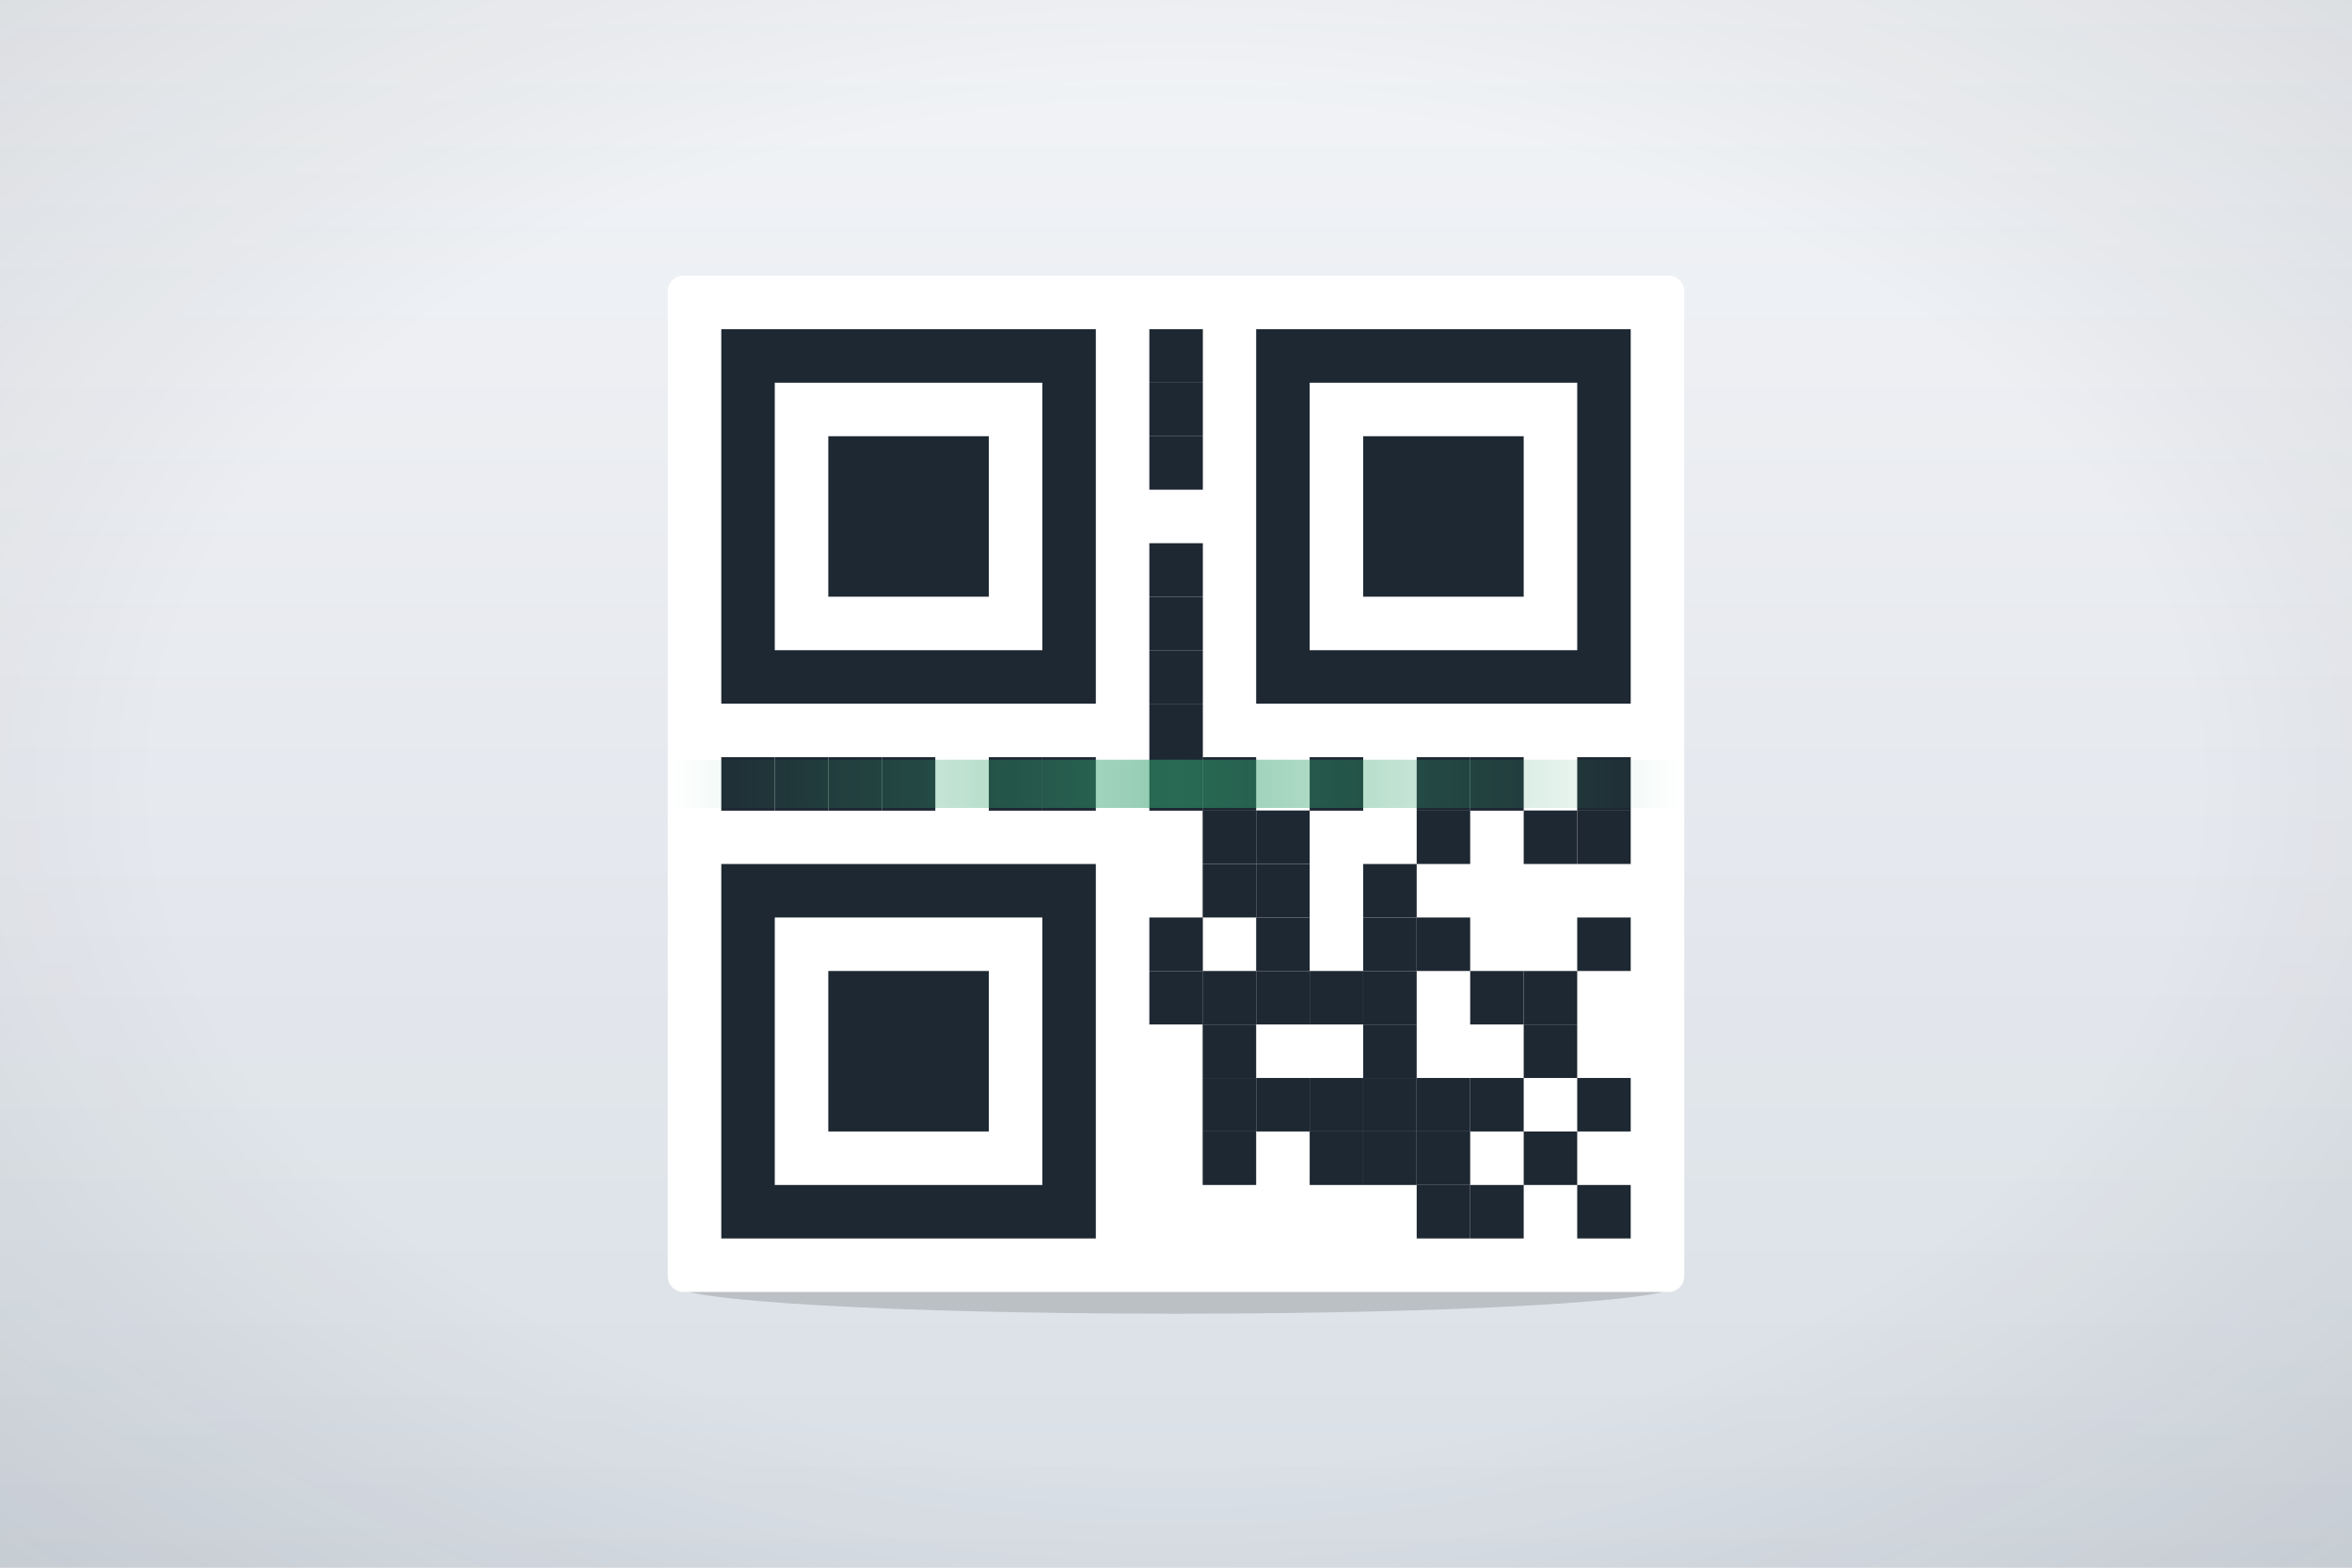
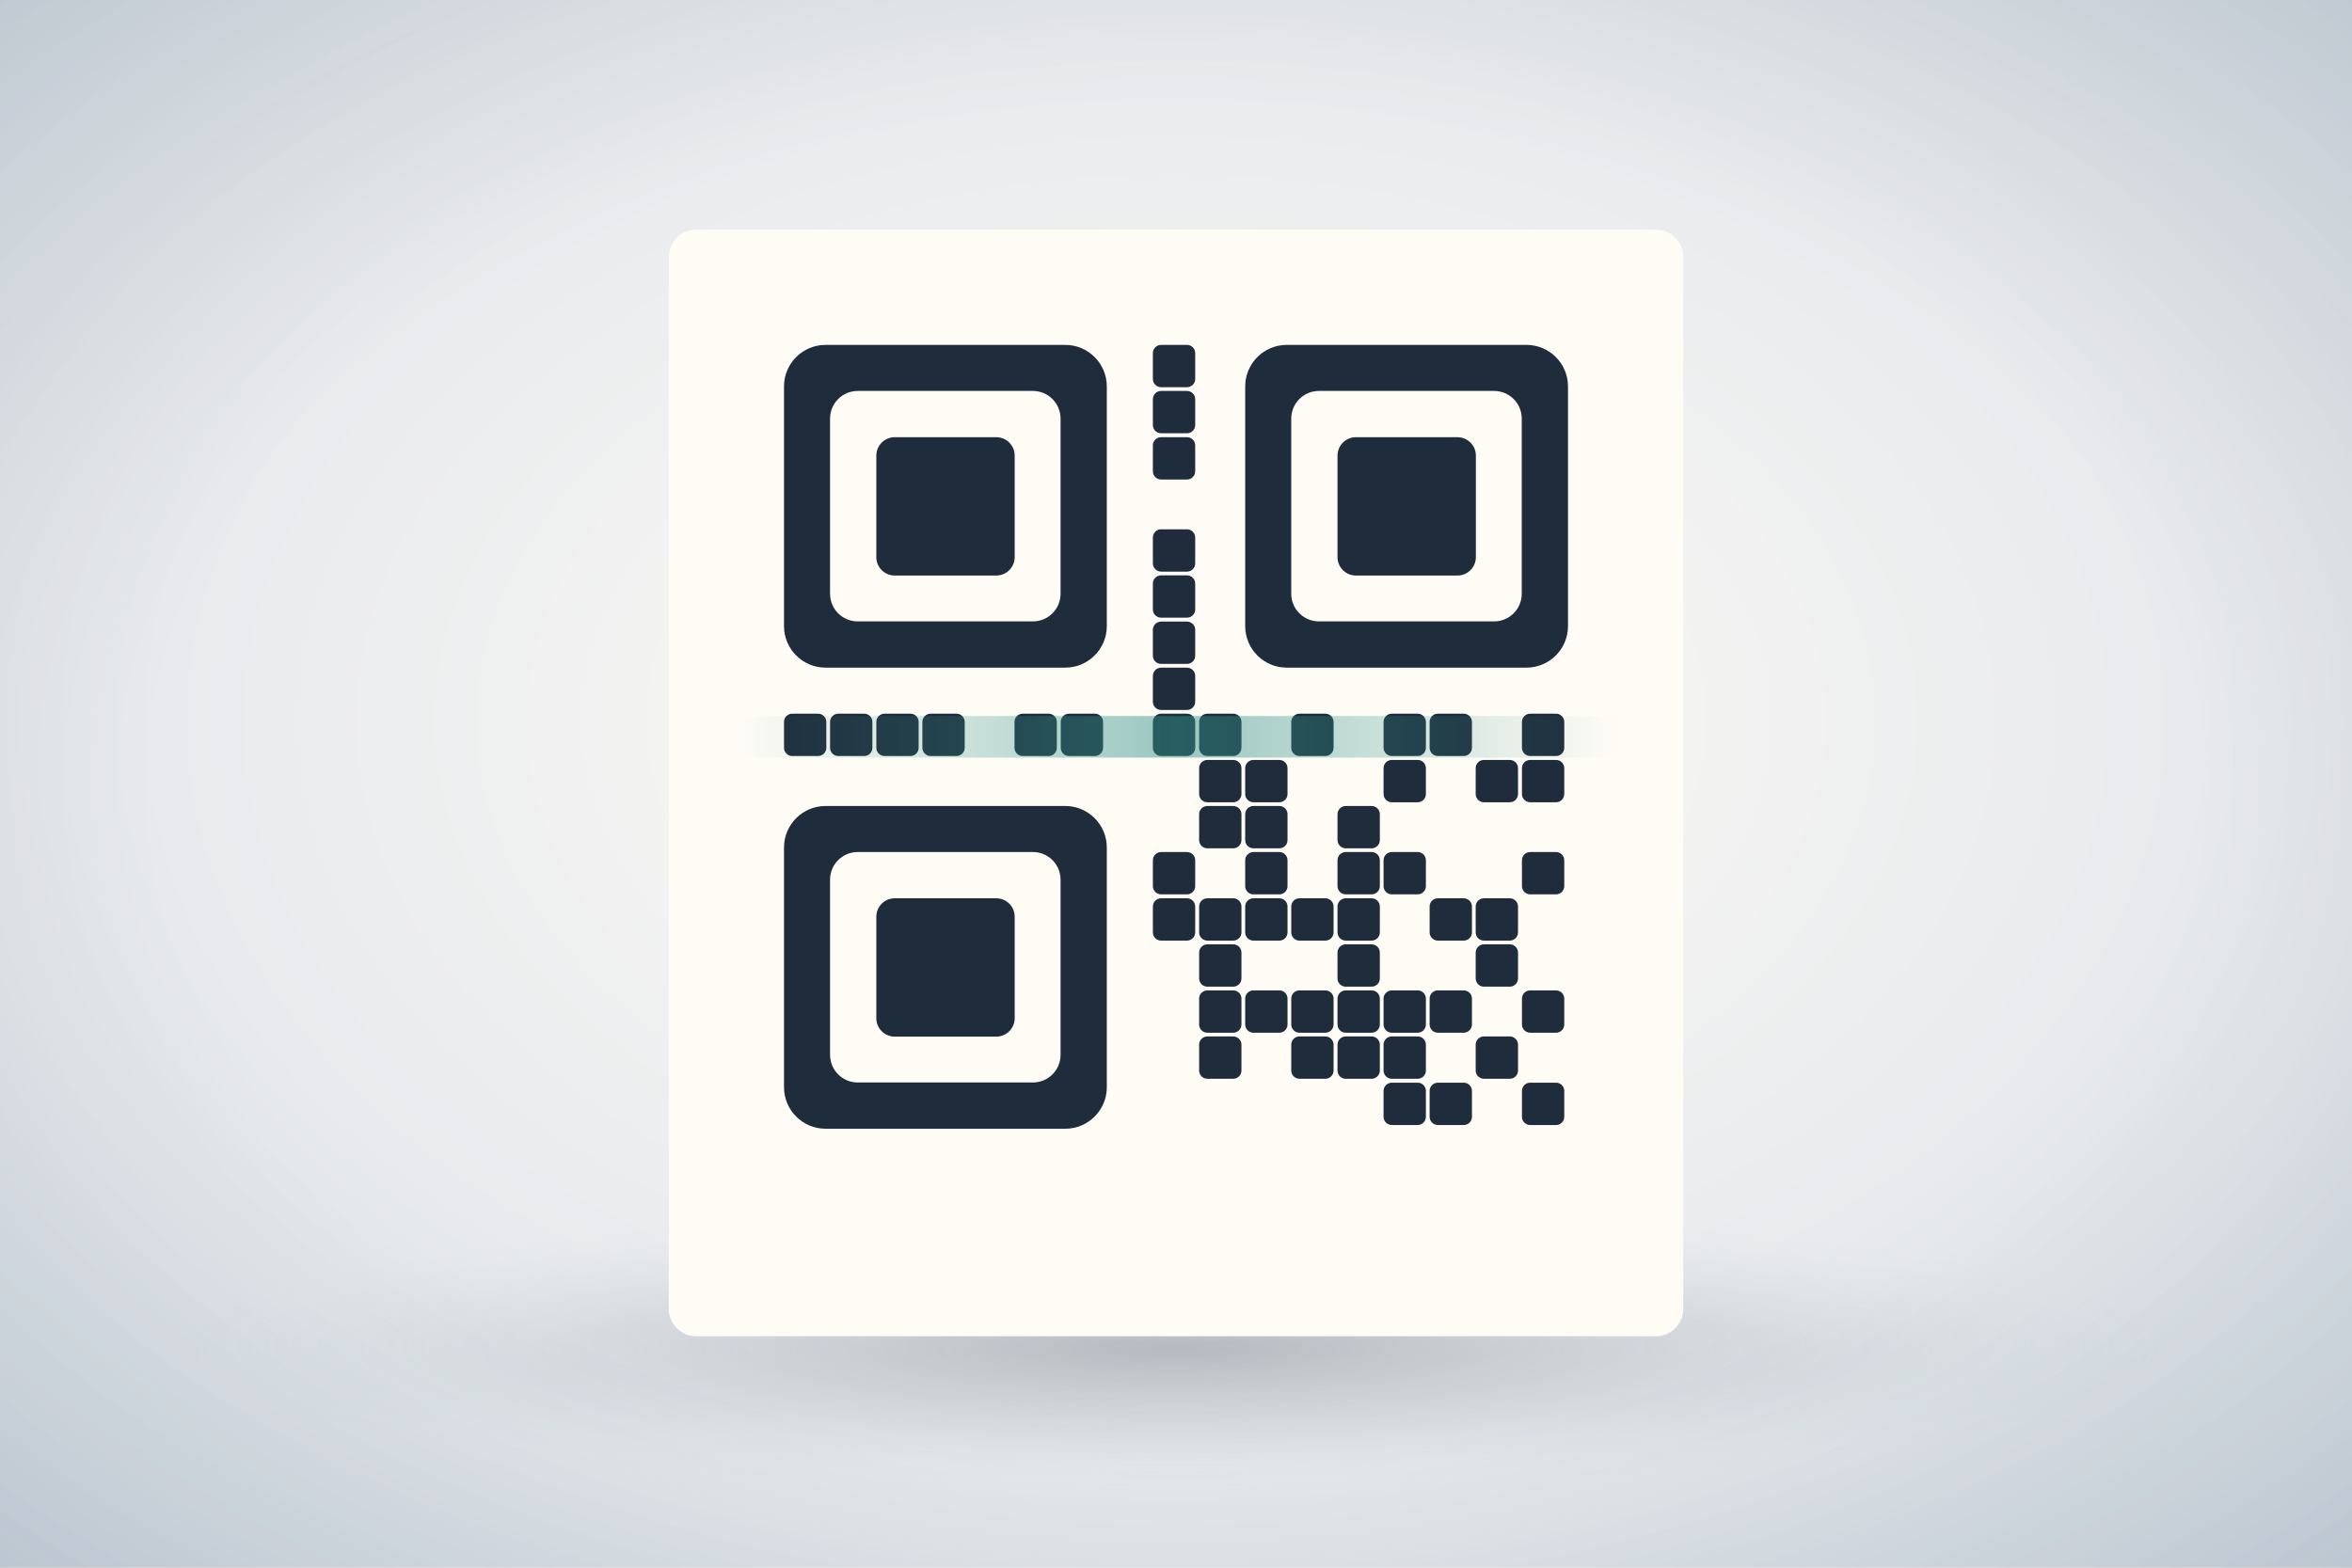
<svg xmlns="http://www.w3.org/2000/svg" id="la-qr-code" width="1200" height="800" viewBox="0 0 1200 800" preserveAspectRatio="xMidYMid meet" aria-hidden="true" focusable="false">
  <style>
    @keyframes la-qr-code-sweep { 0% { transform:translateY(-190px) } 50% { transform:translateY(190px) } 100% { transform:translateY(-190px) } }
    #la-qr-code .scan { animation: la-qr-code-sweep 3.4s cubic-bezier(.4,0,.2,1) infinite; }
  @media (prefers-reduced-motion: reduce) { #la-qr-code * { animation: none !important } }</style>
  <defs>
-     <linearGradient id="lg0" x1="0" y1="0" x2="0" y2="1">
-       <stop offset="0" stop-color="#f2f4f7" stop-opacity="1" />
-       <stop offset="1" stop-color="#d8dee6" stop-opacity="1" />
-     </linearGradient>
+     <radialGradient id="rg0" cx="0.5" cy="0.46" r="0.78">
+       <stop offset="0" stop-color="#FFFCF6" stop-opacity="1" />
+       <stop offset="0.55" stop-color="#e7eaed" stop-opacity="1" />
+       <stop offset="1" stop-color="#C9D5E2" stop-opacity="1" />
+     </radialGradient>
  </defs>
-   <rect width="1200" height="800" fill="url(#lg0)" />
-   <ellipse cx="600.0" cy="656.0" rx="255.2" ry="14.4" fill="#000" opacity="0.16" />
-   <rect x="340.7" y="140.7" width="518.6" height="518.6" rx="8" fill="#fff" />
-   <rect x="586.4" y="168.0" width="27.3" height="27.3" fill="#1d2733" />
-   <rect x="586.4" y="195.3" width="27.3" height="27.3" fill="#1d2733" />
-   <rect x="586.4" y="222.6" width="27.3" height="27.3" fill="#1d2733" />
-   <rect x="586.4" y="277.2" width="27.3" height="27.3" fill="#1d2733" />
-   <rect x="586.4" y="304.5" width="27.3" height="27.3" fill="#1d2733" />
-   <rect x="586.4" y="331.8" width="27.3" height="27.3" fill="#1d2733" />
-   <rect x="586.4" y="359.1" width="27.3" height="27.3" fill="#1d2733" />
-   <rect x="368.0" y="386.4" width="27.3" height="27.3" fill="#1d2733" />
-   <rect x="395.3" y="386.4" width="27.3" height="27.3" fill="#1d2733" />
-   <rect x="422.6" y="386.4" width="27.3" height="27.3" fill="#1d2733" />
-   <rect x="449.9" y="386.4" width="27.3" height="27.3" fill="#1d2733" />
-   <rect x="504.5" y="386.4" width="27.3" height="27.3" fill="#1d2733" />
-   <rect x="531.8" y="386.4" width="27.3" height="27.3" fill="#1d2733" />
-   <rect x="586.4" y="386.4" width="27.3" height="27.3" fill="#1d2733" />
-   <rect x="613.6" y="386.4" width="27.3" height="27.3" fill="#1d2733" />
-   <rect x="668.2" y="386.4" width="27.3" height="27.3" fill="#1d2733" />
-   <rect x="722.8" y="386.4" width="27.3" height="27.3" fill="#1d2733" />
-   <rect x="750.1" y="386.4" width="27.3" height="27.3" fill="#1d2733" />
-   <rect x="804.7" y="386.4" width="27.3" height="27.3" fill="#1d2733" />
-   <rect x="613.6" y="413.6" width="27.3" height="27.3" fill="#1d2733" />
-   <rect x="640.9" y="413.6" width="27.3" height="27.3" fill="#1d2733" />
-   <rect x="722.8" y="413.6" width="27.3" height="27.3" fill="#1d2733" />
-   <rect x="777.4" y="413.6" width="27.3" height="27.3" fill="#1d2733" />
-   <rect x="804.7" y="413.6" width="27.3" height="27.3" fill="#1d2733" />
-   <rect x="613.6" y="440.9" width="27.3" height="27.3" fill="#1d2733" />
-   <rect x="640.9" y="440.9" width="27.3" height="27.3" fill="#1d2733" />
-   <rect x="695.5" y="440.9" width="27.3" height="27.3" fill="#1d2733" />
-   <rect x="586.4" y="468.2" width="27.3" height="27.3" fill="#1d2733" />
-   <rect x="640.9" y="468.2" width="27.3" height="27.3" fill="#1d2733" />
-   <rect x="695.5" y="468.2" width="27.3" height="27.3" fill="#1d2733" />
-   <rect x="722.8" y="468.2" width="27.3" height="27.3" fill="#1d2733" />
-   <rect x="804.7" y="468.2" width="27.3" height="27.3" fill="#1d2733" />
-   <rect x="586.4" y="495.5" width="27.3" height="27.3" fill="#1d2733" />
-   <rect x="613.6" y="495.5" width="27.3" height="27.3" fill="#1d2733" />
-   <rect x="640.9" y="495.5" width="27.3" height="27.3" fill="#1d2733" />
-   <rect x="668.2" y="495.5" width="27.3" height="27.3" fill="#1d2733" />
-   <rect x="695.5" y="495.5" width="27.3" height="27.3" fill="#1d2733" />
-   <rect x="750.1" y="495.5" width="27.3" height="27.3" fill="#1d2733" />
-   <rect x="777.4" y="495.5" width="27.3" height="27.3" fill="#1d2733" />
-   <rect x="613.6" y="522.8" width="27.3" height="27.3" fill="#1d2733" />
-   <rect x="695.5" y="522.8" width="27.3" height="27.3" fill="#1d2733" />
-   <rect x="777.4" y="522.8" width="27.3" height="27.3" fill="#1d2733" />
-   <rect x="613.6" y="550.1" width="27.3" height="27.3" fill="#1d2733" />
-   <rect x="640.9" y="550.1" width="27.3" height="27.3" fill="#1d2733" />
-   <rect x="668.2" y="550.1" width="27.3" height="27.3" fill="#1d2733" />
-   <rect x="695.5" y="550.1" width="27.3" height="27.3" fill="#1d2733" />
-   <rect x="722.8" y="550.1" width="27.3" height="27.3" fill="#1d2733" />
-   <rect x="750.1" y="550.1" width="27.3" height="27.3" fill="#1d2733" />
-   <rect x="804.7" y="550.1" width="27.3" height="27.3" fill="#1d2733" />
-   <rect x="613.6" y="577.4" width="27.3" height="27.3" fill="#1d2733" />
-   <rect x="668.2" y="577.4" width="27.3" height="27.3" fill="#1d2733" />
-   <rect x="695.5" y="577.4" width="27.3" height="27.3" fill="#1d2733" />
-   <rect x="722.8" y="577.4" width="27.3" height="27.3" fill="#1d2733" />
-   <rect x="777.4" y="577.4" width="27.3" height="27.3" fill="#1d2733" />
-   <rect x="722.8" y="604.7" width="27.3" height="27.3" fill="#1d2733" />
-   <rect x="750.1" y="604.7" width="27.3" height="27.3" fill="#1d2733" />
-   <rect x="804.7" y="604.7" width="27.3" height="27.3" fill="#1d2733" />
-   <rect x="368.0" y="168.0" width="191.1" height="191.1" fill="#1d2733" />
-   <rect x="395.3" y="195.3" width="136.5" height="136.5" fill="#fff" />
-   <rect x="422.6" y="222.6" width="81.9" height="81.9" fill="#1d2733" />
-   <rect x="640.9" y="168.0" width="191.1" height="191.1" fill="#1d2733" />
-   <rect x="668.2" y="195.3" width="136.5" height="136.5" fill="#fff" />
-   <rect x="695.5" y="222.6" width="81.9" height="81.9" fill="#1d2733" />
-   <rect x="368.0" y="440.9" width="191.1" height="191.1" fill="#1d2733" />
-   <rect x="395.3" y="468.2" width="136.5" height="136.5" fill="#fff" />
-   <rect x="422.6" y="495.5" width="81.9" height="81.9" fill="#1d2733" />
+   <rect width="1200" height="800" fill="url(#rg0)" />
  <defs>
-     <linearGradient id="lg1" x1="0" y1="0" x2="1" y2="0">
-       <stop offset="0" stop-color="#2f9f6f" stop-opacity="0" />
-       <stop offset="0.5" stop-color="#2f9f6f" stop-opacity="0.55" />
-       <stop offset="1" stop-color="#2f9f6f" stop-opacity="0" />
+     <radialGradient id="rg1" cx="0.5" cy="0.5" r="0.5">
+       <stop offset="0" stop-color="#7b8691" stop-opacity="0.5" />
+       <stop offset="0.6" stop-color="#929ca8" stop-opacity="0.18" />
+       <stop offset="1" stop-color="#C9D5E2" stop-opacity="0" />
+     </radialGradient>
+   </defs>
+   <ellipse cx="600.0" cy="688.0" rx="504.0" ry="72.0" fill="url(#rg1)" />
+   <defs>
+     <radialGradient id="rg2" cx="0.5" cy="0.5" r="0.5">
+       <stop offset="0" stop-color="#101820" stop-opacity="0.22" />
+       <stop offset="0.65" stop-color="#101820" stop-opacity="0.099" />
+       <stop offset="1" stop-color="#101820" stop-opacity="0" />
+     </radialGradient>
+   </defs>
+   <ellipse cx="600.0" cy="526.1" rx="258.8" ry="17.6" fill="url(#rg2)" />
+   <rect x="341.2" y="117.2" width="517.6" height="564.7" rx="14" fill="#FFFCF6" />
+   <rect x="588.2" y="176.0" width="21.6" height="21.6" rx="4.2" fill="#1E2B3B" />
+   <rect x="588.2" y="199.5" width="21.6" height="21.6" rx="4.2" fill="#1E2B3B" />
+   <rect x="588.2" y="223.1" width="21.6" height="21.6" rx="4.2" fill="#1E2B3B" />
+   <rect x="588.2" y="270.1" width="21.6" height="21.6" rx="4.2" fill="#1E2B3B" />
+   <rect x="588.2" y="293.6" width="21.6" height="21.6" rx="4.2" fill="#1E2B3B" />
+   <rect x="588.2" y="317.2" width="21.6" height="21.6" rx="4.2" fill="#1E2B3B" />
+   <rect x="588.2" y="340.7" width="21.6" height="21.6" rx="4.2" fill="#1E2B3B" />
+   <rect x="400.0" y="364.2" width="21.6" height="21.6" rx="4.2" fill="#1E2B3B" />
+   <rect x="423.5" y="364.2" width="21.6" height="21.6" rx="4.2" fill="#1E2B3B" />
+   <rect x="447.1" y="364.2" width="21.6" height="21.6" rx="4.2" fill="#1E2B3B" />
+   <rect x="470.6" y="364.2" width="21.6" height="21.6" rx="4.2" fill="#1E2B3B" />
+   <rect x="517.6" y="364.2" width="21.6" height="21.6" rx="4.2" fill="#1E2B3B" />
+   <rect x="541.2" y="364.2" width="21.6" height="21.6" rx="4.2" fill="#1E2B3B" />
+   <rect x="588.2" y="364.2" width="21.6" height="21.6" rx="4.2" fill="#1E2B3B" />
+   <rect x="611.8" y="364.2" width="21.6" height="21.6" rx="4.2" fill="#1E2B3B" />
+   <rect x="658.8" y="364.2" width="21.6" height="21.6" rx="4.2" fill="#1E2B3B" />
+   <rect x="705.9" y="364.2" width="21.6" height="21.6" rx="4.2" fill="#1E2B3B" />
+   <rect x="729.4" y="364.2" width="21.6" height="21.6" rx="4.2" fill="#1E2B3B" />
+   <rect x="776.5" y="364.2" width="21.6" height="21.6" rx="4.2" fill="#1E2B3B" />
+   <rect x="611.8" y="387.8" width="21.6" height="21.6" rx="4.2" fill="#1E2B3B" />
+   <rect x="635.3" y="387.8" width="21.6" height="21.6" rx="4.2" fill="#1E2B3B" />
+   <rect x="705.9" y="387.8" width="21.6" height="21.6" rx="4.2" fill="#1E2B3B" />
+   <rect x="752.9" y="387.8" width="21.6" height="21.6" rx="4.2" fill="#1E2B3B" />
+   <rect x="776.5" y="387.8" width="21.6" height="21.6" rx="4.2" fill="#1E2B3B" />
+   <rect x="611.8" y="411.3" width="21.6" height="21.6" rx="4.2" fill="#1E2B3B" />
+   <rect x="635.3" y="411.3" width="21.6" height="21.6" rx="4.2" fill="#1E2B3B" />
+   <rect x="682.4" y="411.3" width="21.6" height="21.6" rx="4.2" fill="#1E2B3B" />
+   <rect x="588.2" y="434.8" width="21.6" height="21.6" rx="4.2" fill="#1E2B3B" />
+   <rect x="635.3" y="434.8" width="21.6" height="21.6" rx="4.2" fill="#1E2B3B" />
+   <rect x="682.4" y="434.8" width="21.6" height="21.6" rx="4.2" fill="#1E2B3B" />
+   <rect x="705.9" y="434.8" width="21.6" height="21.6" rx="4.2" fill="#1E2B3B" />
+   <rect x="776.5" y="434.8" width="21.6" height="21.6" rx="4.2" fill="#1E2B3B" />
+   <rect x="588.2" y="458.4" width="21.6" height="21.6" rx="4.2" fill="#1E2B3B" />
+   <rect x="611.8" y="458.4" width="21.6" height="21.6" rx="4.2" fill="#1E2B3B" />
+   <rect x="635.3" y="458.4" width="21.6" height="21.6" rx="4.2" fill="#1E2B3B" />
+   <rect x="658.8" y="458.4" width="21.6" height="21.6" rx="4.2" fill="#1E2B3B" />
+   <rect x="682.4" y="458.4" width="21.6" height="21.6" rx="4.2" fill="#1E2B3B" />
+   <rect x="729.4" y="458.4" width="21.6" height="21.6" rx="4.2" fill="#1E2B3B" />
+   <rect x="752.9" y="458.4" width="21.6" height="21.6" rx="4.2" fill="#1E2B3B" />
+   <rect x="611.8" y="481.9" width="21.6" height="21.6" rx="4.2" fill="#1E2B3B" />
+   <rect x="682.4" y="481.9" width="21.6" height="21.6" rx="4.2" fill="#1E2B3B" />
+   <rect x="752.9" y="481.9" width="21.6" height="21.6" rx="4.2" fill="#1E2B3B" />
+   <rect x="611.8" y="505.4" width="21.6" height="21.6" rx="4.2" fill="#1E2B3B" />
+   <rect x="635.3" y="505.4" width="21.6" height="21.6" rx="4.2" fill="#1E2B3B" />
+   <rect x="658.8" y="505.4" width="21.6" height="21.6" rx="4.2" fill="#1E2B3B" />
+   <rect x="682.4" y="505.4" width="21.6" height="21.6" rx="4.2" fill="#1E2B3B" />
+   <rect x="705.9" y="505.4" width="21.6" height="21.6" rx="4.2" fill="#1E2B3B" />
+   <rect x="729.4" y="505.4" width="21.6" height="21.6" rx="4.2" fill="#1E2B3B" />
+   <rect x="776.5" y="505.4" width="21.6" height="21.6" rx="4.2" fill="#1E2B3B" />
+   <rect x="611.8" y="528.9" width="21.6" height="21.6" rx="4.2" fill="#1E2B3B" />
+   <rect x="658.8" y="528.9" width="21.6" height="21.6" rx="4.2" fill="#1E2B3B" />
+   <rect x="682.4" y="528.9" width="21.6" height="21.6" rx="4.2" fill="#1E2B3B" />
+   <rect x="705.9" y="528.9" width="21.6" height="21.6" rx="4.2" fill="#1E2B3B" />
+   <rect x="752.9" y="528.9" width="21.6" height="21.6" rx="4.2" fill="#1E2B3B" />
+   <rect x="705.9" y="552.5" width="21.6" height="21.6" rx="4.2" fill="#1E2B3B" />
+   <rect x="729.4" y="552.5" width="21.6" height="21.6" rx="4.2" fill="#1E2B3B" />
+   <rect x="776.5" y="552.5" width="21.6" height="21.6" rx="4.2" fill="#1E2B3B" />
+   <rect x="400.0" y="176.0" width="164.7" height="164.7" rx="21.2" fill="#1E2B3B" />
+   <rect x="423.5" y="199.5" width="117.6" height="117.6" rx="14.1" fill="#FFFCF6" />
+   <rect x="447.1" y="223.1" width="70.6" height="70.6" rx="9.4" fill="#1E2B3B" />
+   <rect x="635.3" y="176.0" width="164.7" height="164.7" rx="21.2" fill="#1E2B3B" />
+   <rect x="658.8" y="199.5" width="117.6" height="117.6" rx="14.1" fill="#FFFCF6" />
+   <rect x="682.4" y="223.1" width="70.6" height="70.6" rx="9.4" fill="#1E2B3B" />
+   <rect x="400.0" y="411.3" width="164.7" height="164.7" rx="21.2" fill="#1E2B3B" />
+   <rect x="423.5" y="434.8" width="117.6" height="117.6" rx="14.1" fill="#FFFCF6" />
+   <rect x="447.1" y="458.4" width="70.6" height="70.6" rx="9.4" fill="#1E2B3B" />
+   <defs>
+     <linearGradient id="lg3" x1="0" y1="0" x2="1" y2="0">
+       <stop offset="0" stop-color="#2F8F8A" stop-opacity="0" />
+       <stop offset="0.5" stop-color="#2F8F8A" stop-opacity="0.5" />
+       <stop offset="1" stop-color="#2F8F8A" stop-opacity="0" />
    </linearGradient>
  </defs>
  <g class="scan">
-     <rect x="340.7" y="387.7" width="518.6" height="24.6" fill="url(#lg1)" />
+     <rect x="376.5" y="365.4" width="447.1" height="21.2" fill="url(#lg3)" />
  </g>
  <defs>
-     <radialGradient id="rg2" cx="0.5" cy="0.5" r="0.78">
+     <radialGradient id="rg4" cx="0.5" cy="0.5" r="0.78">
      <stop offset="0.55" stop-color="#000" stop-opacity="0" />
      <stop offset="1" stop-color="#101820" stop-opacity="0.12" />
    </radialGradient>
  </defs>
  <rect width="1200" height="800" fill="#f7c98b" opacity="0.03" style="mix-blend-mode:overlay" />
-   <rect width="1200" height="800" fill="url(#rg2)" />
+   <rect width="1200" height="800" fill="url(#rg4)" />
</svg>
